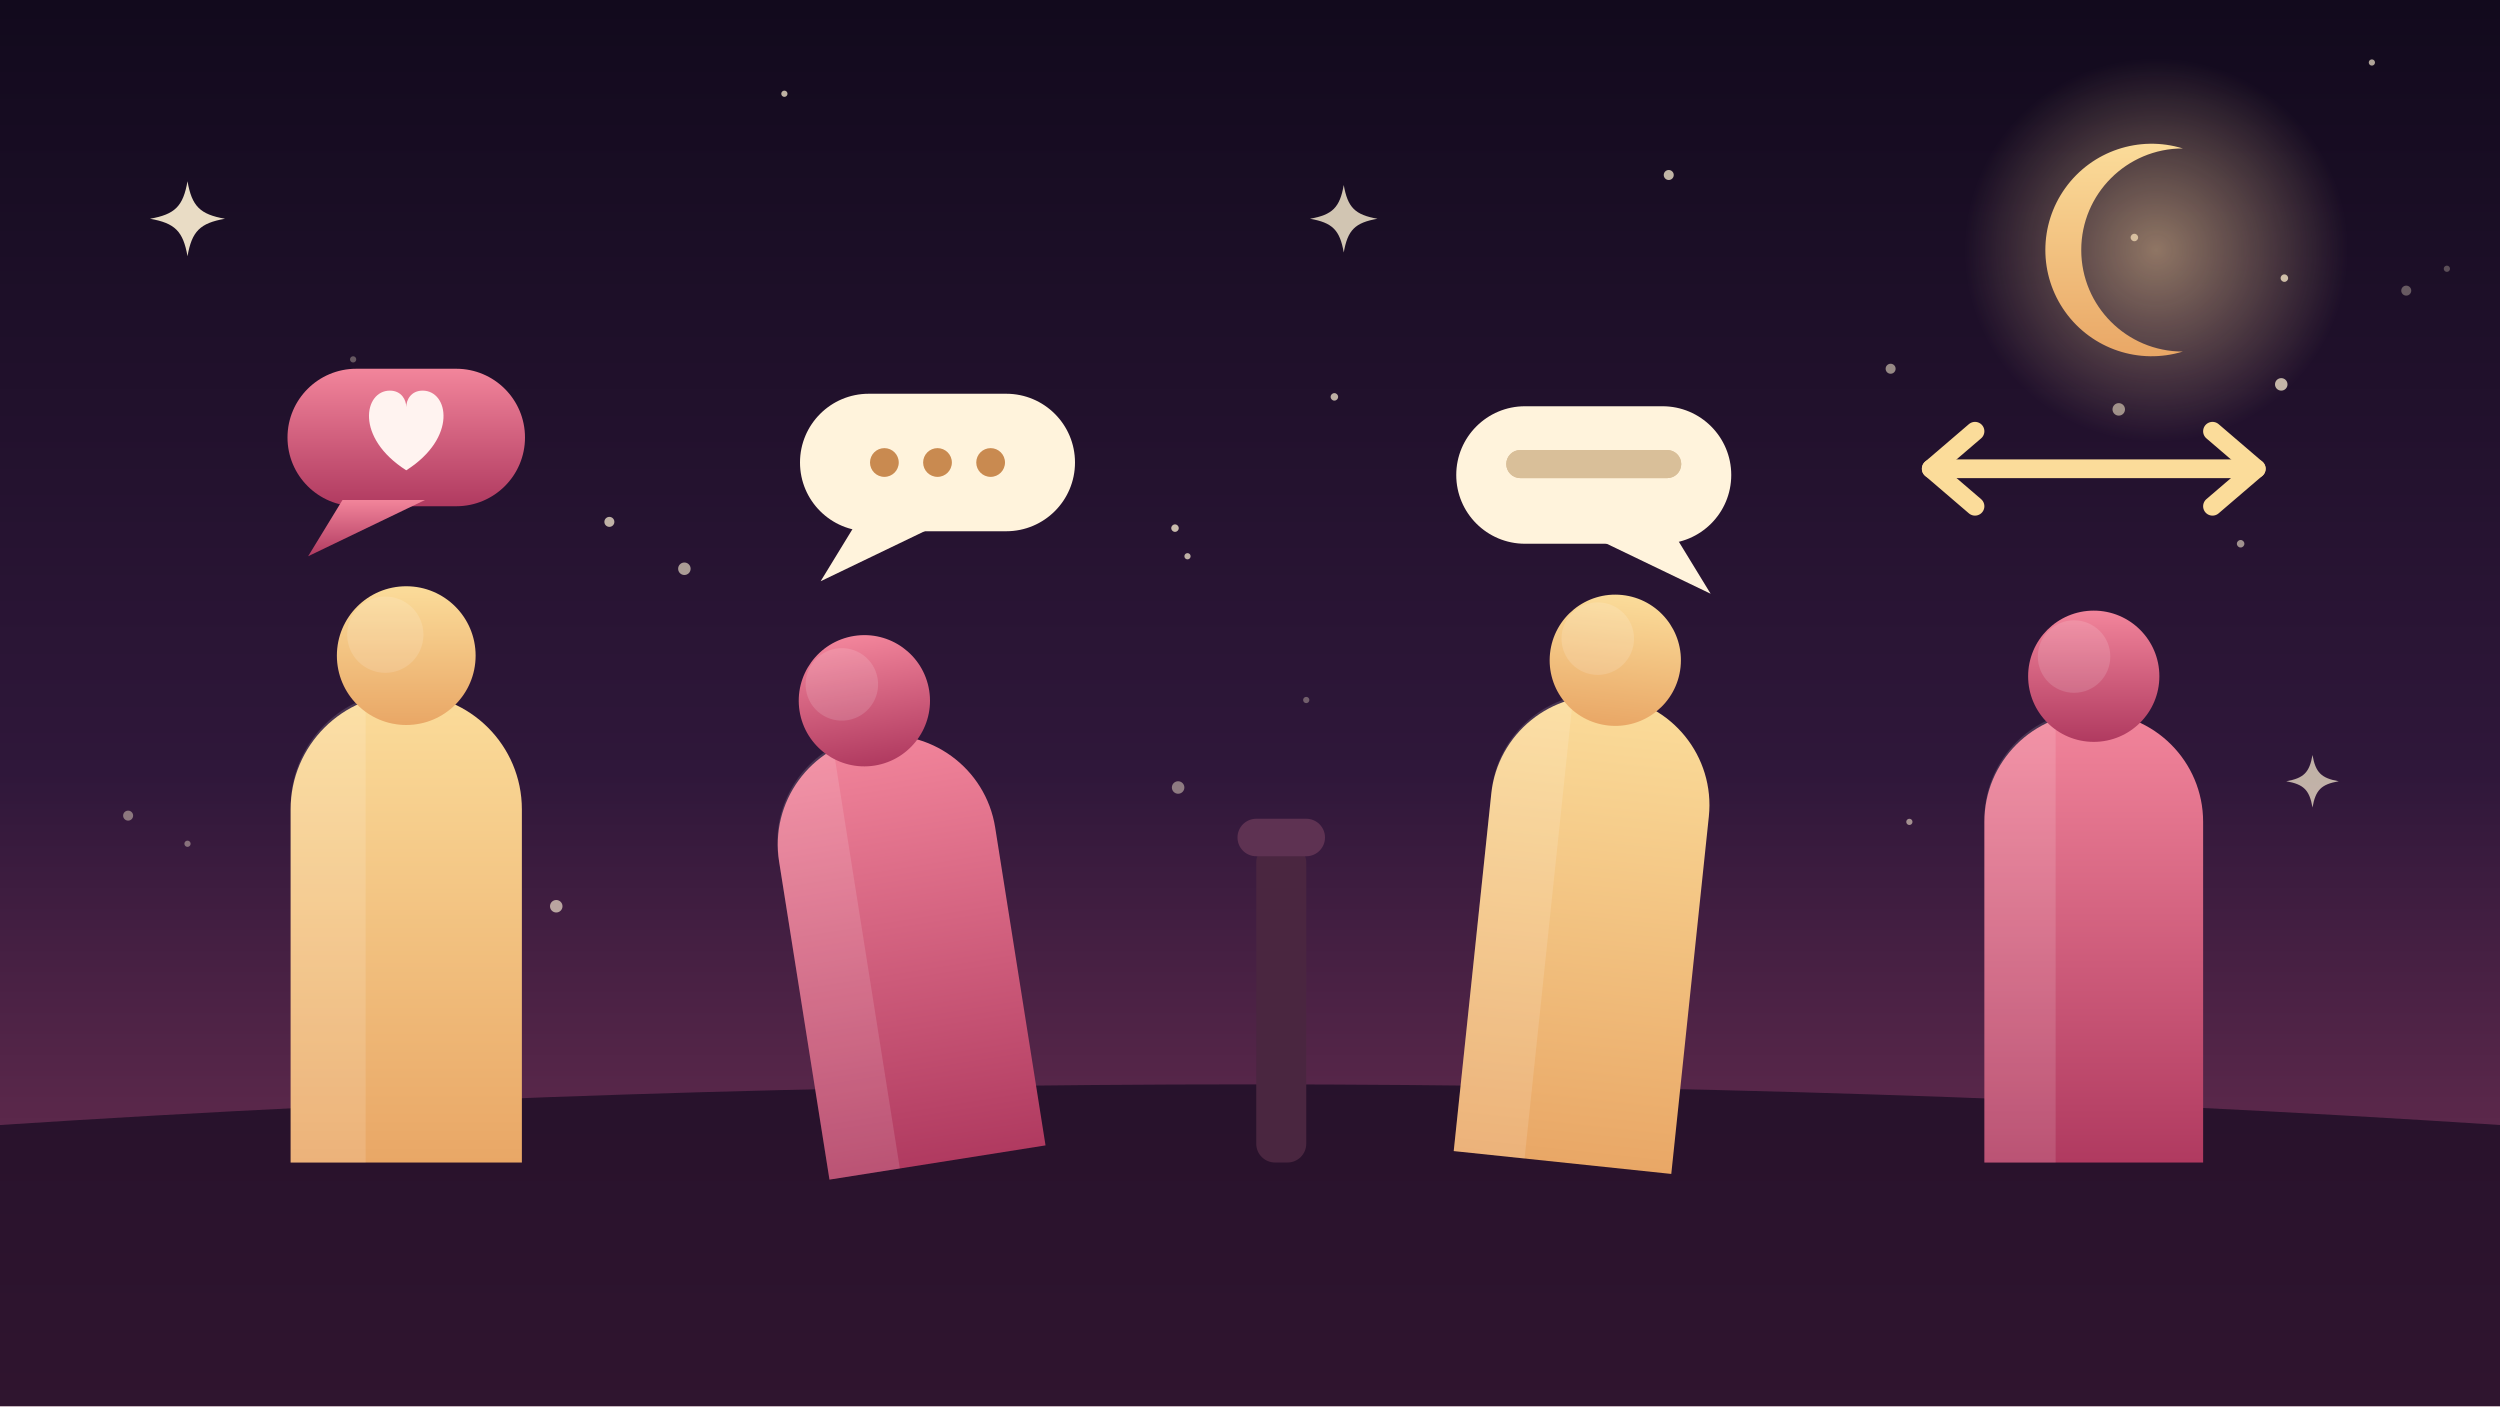
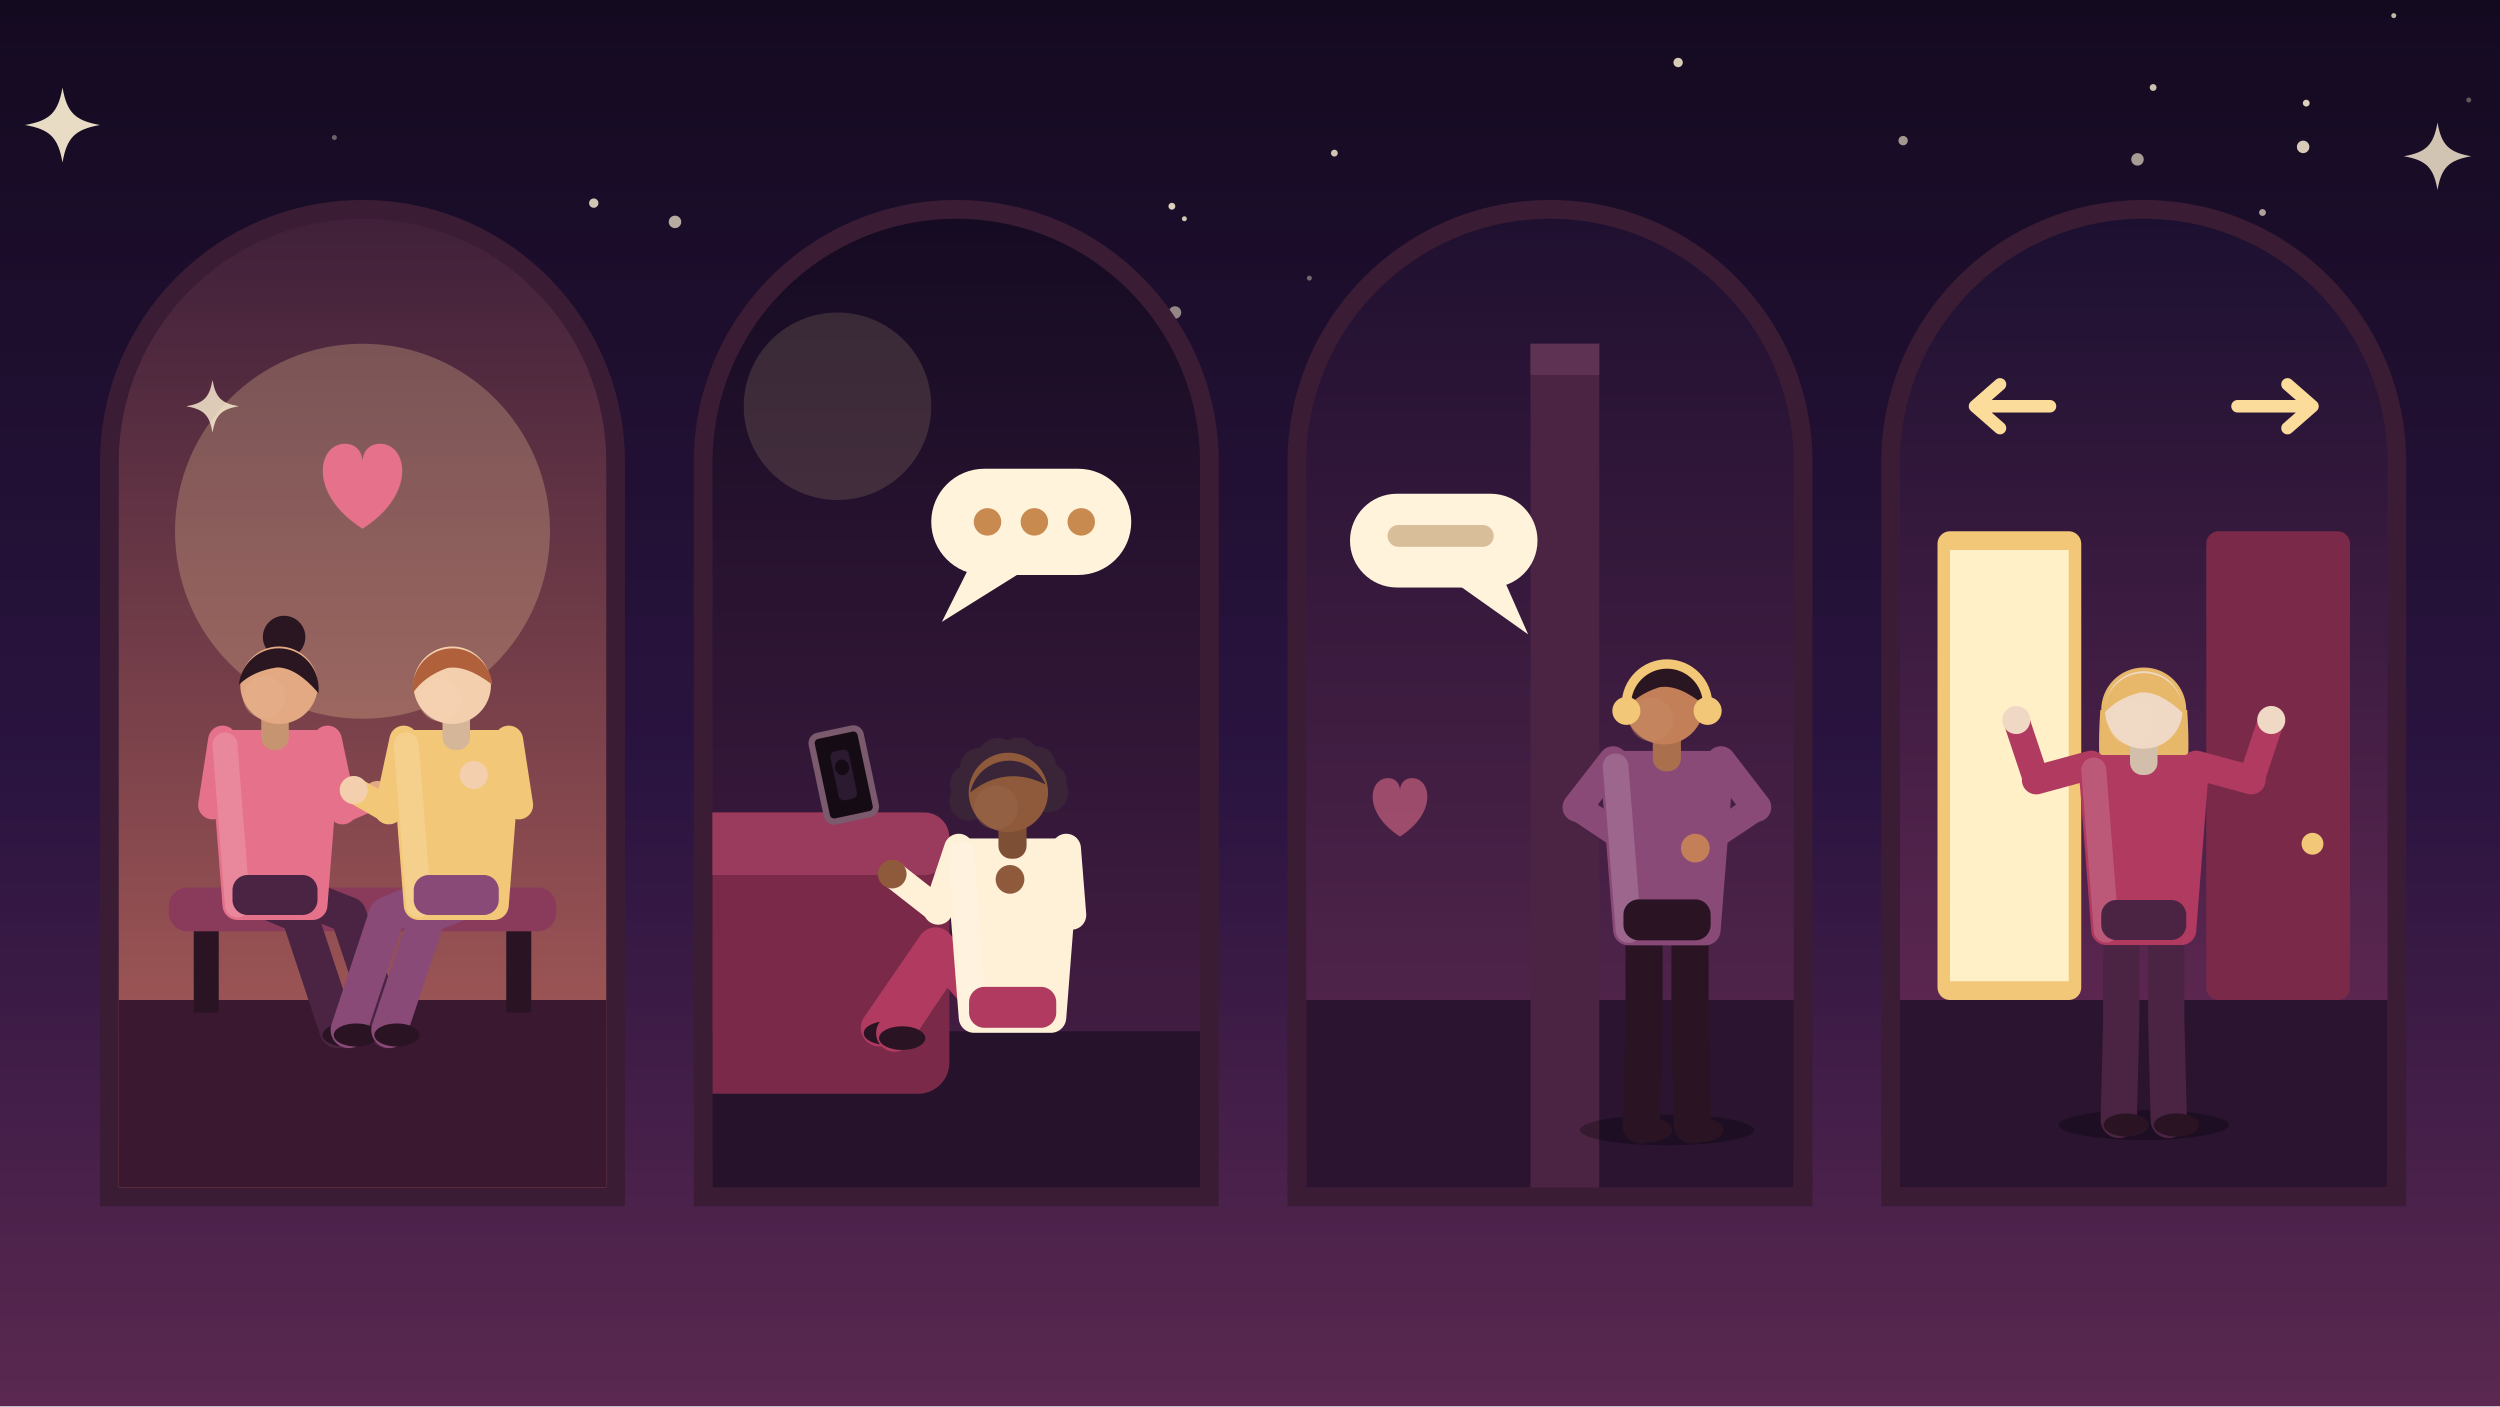
<svg xmlns="http://www.w3.org/2000/svg" viewBox="0 0 800 450" preserveAspectRatio="xMidYMid slice">
  <defs>
-     <linearGradient id="a1g" x1="0" y1="0" x2="0" y2="1">
-       <stop offset="0" stop-color="#fbdc9a" />
-       <stop offset="1" stop-color="#e9a766" />
+     <linearGradient id="a1bg" x1="0" y1="0" x2="0" y2="1">
+       <stop offset="0" stop-color="#140a20" />
+       <stop offset=".55" stop-color="#2a1440" />
+       <stop offset="1" stop-color="#5a2850" />
    </linearGradient>
-     <linearGradient id="a1r" x1="0" y1="0" x2="0" y2="1">
-       <stop offset="0" stop-color="#f2859b" />
-       <stop offset="1" stop-color="#b03a60" />
-     </linearGradient>
-     <linearGradient id="a1c" x1="0" y1="0" x2="0" y2="1">
-       <stop offset="0" stop-color="#fff6e6" />
-       <stop offset="1" stop-color="#f0dcc0" />
-     </linearGradient>
-     <radialGradient id="a1glow" cx="50%" cy="50%" r="50%">
-       <stop offset="0" stop-color="#ffd9a0" stop-opacity=".85" />
-       <stop offset="1" stop-color="#ffd9a0" stop-opacity="0" />
-     </radialGradient>
-     <radialGradient id="a1rg" cx="50%" cy="50%" r="50%">
-       <stop offset="0" stop-color="#f2859b" stop-opacity=".8" />
-       <stop offset="1" stop-color="#f2859b" stop-opacity="0" />
-     </radialGradient>
-     <linearGradient id="a1beam" x1="0" y1="0" x2="0" y2="1">
-       <stop offset="0" stop-color="#ffe7b8" stop-opacity=".55" />
-       <stop offset="1" stop-color="#ffe7b8" stop-opacity=".02" />
-     </linearGradient>
-     <filter id="a1blur">
-       <feGaussianBlur stdDeviation="8" />
-     </filter>
  </defs>
-   <linearGradient id="a1bg" x1="0" y1="0" x2="0" y2="1">
-     <stop offset="0" stop-color="#120a1d" />
-     <stop offset=".55" stop-color="#2f173a" />
-     <stop offset="1" stop-color="#7e3558" />
-   </linearGradient>
  <rect width="800" height="450" fill="url(#a1bg)" />
-   <circle cx="195" cy="167" r="1.6" fill="#fff3d6" opacity="0.71" />
-   <circle cx="380" cy="178" r="1.0" fill="#fff3d6" opacity="0.70" />
-   <circle cx="376" cy="169" r="1.2" fill="#fff3d6" opacity="0.75" />
-   <circle cx="377" cy="252" r="2.0" fill="#fff3d6" opacity="0.45" />
-   <circle cx="683" cy="76" r="1.2" fill="#fff3d6" opacity="0.68" />
-   <circle cx="418" cy="224" r="1.0" fill="#fff3d6" opacity="0.33" />
-   <circle cx="759" cy="20" r="1.0" fill="#fff3d6" opacity="0.66" />
-   <circle cx="219" cy="182" r="2.0" fill="#fff3d6" opacity="0.61" />
-   <circle cx="730" cy="123" r="2.0" fill="#fff3d6" opacity="0.73" />
-   <circle cx="113" cy="115" r="1.0" fill="#fff3d6" opacity="0.32" />
-   <circle cx="178" cy="290" r="2.0" fill="#fff3d6" opacity="0.64" />
-   <circle cx="678" cy="131" r="2.0" fill="#fff3d6" opacity="0.54" />
-   <circle cx="427" cy="127" r="1.2" fill="#fff3d6" opacity="0.70" />
-   <circle cx="543" cy="279" r="1.6" fill="#fff3d6" opacity="0.75" />
-   <circle cx="534" cy="56" r="1.6" fill="#fff3d6" opacity="0.73" />
-   <circle cx="717" cy="174" r="1.2" fill="#fff3d6" opacity="0.57" />
-   <circle cx="783" cy="86" r="1.0" fill="#fff3d6" opacity="0.28" />
-   <circle cx="677" cy="297" r="1.0" fill="#fff3d6" opacity="0.42" />
-   <circle cx="60" cy="270" r="1.0" fill="#fff3d6" opacity="0.40" />
-   <circle cx="611" cy="263" r="1.0" fill="#fff3d6" opacity="0.55" />
-   <circle cx="605" cy="118" r="1.6" fill="#fff3d6" opacity="0.53" />
-   <circle cx="731" cy="89" r="1.2" fill="#fff3d6" opacity="0.75" />
-   <circle cx="251" cy="30" r="1.0" fill="#fff3d6" opacity="0.72" />
-   <circle cx="770" cy="93" r="1.6" fill="#fff3d6" opacity="0.33" />
-   <circle cx="41" cy="261" r="1.6" fill="#fff3d6" opacity="0.43" />
-   <circle cx="116" cy="260" r="2.0" fill="#fff3d6" opacity="0.48" />
-   <path d="M0 360 Q400.0 334 800 360 V450 H0Z" fill="#1b0d24" opacity=".8" />
-   <circle cx="690" cy="80" r="61.2" fill="url(#a1glow)" opacity=".6" />
-   <path d="M698.5 47.5 A34 34 0 1 0 698.5 112.5 A32.5 32.5 0 1 1 698.5 47.5Z" fill="url(#a1g)" />
-   <g transform="rotate(0 130 372)">
-     <path d="M93.0 372 V259.0 A37.0 37.0 0 0 1 167.0 259.0 V372 Z" fill="url(#a1g)" />
-     <path d="M93.0 372 V259.0 A37.0 37.0 0 0 1 117.0 223.5 L117.0 372 Z" fill="#fff" opacity=".13" />
-     <circle cx="130" cy="209.8" r="22.2" fill="url(#a1g)" />
-     <circle cx="123.3" cy="203.1" r="12.2" fill="#fff" opacity=".14" />
-   </g>
-   <g>
-     <rect x="92" y="118" width="76" height="44" rx="22.0" fill="url(#a1r)" />
-     <path d="M109.6 160 L98.6 178 L136.0 160Z" fill="url(#a1r)" />
-     <path d="M0 14 C-22 0 -18 -20 -7 -20 C-2 -20 0 -16 0 -13 C0 -16 2 -20 7 -20 C18 -20 22 0 0 14 Z" transform="translate(130 140) rotate(0) scale(0.75)" fill="#fff3f0" opacity="1" />
-   </g>
-   <g transform="rotate(-9 300 372)">
-     <path d="M265.0 372 V269.0 A35.0 35.0 0 0 1 335.0 269.0 V372 Z" fill="url(#a1r)" />
-     <path d="M265.0 372 V269.0 A35.0 35.0 0 0 1 287.8 235.4 L287.8 372 Z" fill="#fff" opacity=".13" />
-     <circle cx="300" cy="222.4" r="21.0" fill="url(#a1r)" />
-     <circle cx="293.7" cy="216.1" r="11.6" fill="#fff" opacity=".14" />
-   </g>
-   <rect x="256" y="126" width="88" height="44" rx="22.0" fill="#fff3dc" opacity="1" />
-   <path d="M273.6 168 L262.6 186 L300.0 168Z" fill="#fff3dc" opacity="1" />
-   <circle cx="283" cy="148" r="4.6" fill="#c98a50" />
-   <circle cx="300" cy="148" r="4.6" fill="#c98a50" />
-   <circle cx="317" cy="148" r="4.6" fill="#c98a50" />
-   <g transform="rotate(6 500 372)">
-     <path d="M465.0 372 V257.0 A35.0 35.0 0 0 1 535.0 257.0 V372 Z" fill="url(#a1g)" />
-     <path d="M465.0 372 V257.0 A35.0 35.0 0 0 1 487.8 223.4 L487.8 372 Z" fill="#fff" opacity=".13" />
-     <circle cx="500" cy="210.4" r="21.0" fill="url(#a1g)" />
-     <circle cx="493.7" cy="204.1" r="11.6" fill="#fff" opacity=".14" />
-   </g>
-   <rect x="402" y="270" width="16" height="102" rx="6" fill="#4a2640" />
-   <rect x="396" y="262" width="28" height="12" rx="6" fill="#5e3252" />
-   <rect x="466" y="130" width="88" height="44" rx="22.0" fill="#fff3dc" opacity="1" />
-   <path d="M536.4 172 L547.4 190 L510.0 172Z" fill="#fff3dc" opacity="1" />
-   <rect x="482" y="144" width="56" height="9" rx="4.5" fill="#d9bf99" />
-   <rect x="482" y="144" width="56" height="9" rx="4.5" fill="#d9bf99" />
-   <g transform="rotate(0 670 372)">
-     <path d="M635.0 372 V263.0 A35.0 35.0 0 0 1 705.0 263.0 V372 Z" fill="url(#a1r)" />
-     <path d="M635.0 372 V263.0 A35.0 35.0 0 0 1 657.8 229.4 L657.8 372 Z" fill="#fff" opacity=".13" />
-     <circle cx="670" cy="216.4" r="21.0" fill="url(#a1r)" />
-     <circle cx="663.7" cy="210.1" r="11.6" fill="#fff" opacity=".14" />
-   </g>
-   <path d="M618 150 H722" stroke="#fbdc9a" stroke-width="6" stroke-linecap="round" />
-   <path d="M618 150 l14 -12 M618 150 l14 12 M722 150 l-14 -12 M722 150 l-14 12" stroke="#fbdc9a" stroke-width="6" stroke-linecap="round" />
-   <path d="M0-12C1.4-4 4-1.4 12 0 4 1.4 1.4 4 0 12-1.4 4-4 1.4-12 0-4-1.4-1.4-4 0-12Z" transform="translate(60 70) scale(1)" fill="#fff3d6" opacity="0.9" />
-   <path d="M0-12C1.4-4 4-1.4 12 0 4 1.4 1.4 4 0 12-1.4 4-4 1.4-12 0-4-1.4-1.4-4 0-12Z" transform="translate(430 70) scale(0.9)" fill="#fff3d6" opacity="0.8" />
-   <path d="M0-12C1.4-4 4-1.4 12 0 4 1.4 1.4 4 0 12-1.4 4-4 1.4-12 0-4-1.4-1.4-4 0-12Z" transform="translate(740 250) scale(0.7)" fill="#fff3d6" opacity="0.7" />
+   <circle cx="190" cy="65" r="1.5" fill="#fff3d6" opacity="0.80" />
+   <circle cx="379" cy="70" r="0.8" fill="#fff3d6" opacity="0.80" />
+   <circle cx="375" cy="66" r="1.1" fill="#fff3d6" opacity="0.85" />
+   <circle cx="376" cy="100" r="2.0" fill="#fff3d6" opacity="0.52" />
+   <circle cx="689" cy="28" r="1.1" fill="#fff3d6" opacity="0.78" />
+   <circle cx="419" cy="89" r="0.8" fill="#fff3d6" opacity="0.39" />
+   <circle cx="766" cy="5" r="0.8" fill="#fff3d6" opacity="0.75" />
+   <circle cx="216" cy="71" r="2.0" fill="#fff3d6" opacity="0.69" />
+   <circle cx="737" cy="47" r="2.0" fill="#fff3d6" opacity="0.83" />
+   <circle cx="107" cy="44" r="0.8" fill="#fff3d6" opacity="0.37" />
+   <circle cx="174" cy="116" r="2.0" fill="#fff3d6" opacity="0.73" />
+   <circle cx="684" cy="51" r="2.0" fill="#fff3d6" opacity="0.62" />
+   <circle cx="427" cy="49" r="1.1" fill="#fff3d6" opacity="0.80" />
+   <circle cx="546" cy="111" r="1.5" fill="#fff3d6" opacity="0.85" />
+   <circle cx="537" cy="20" r="1.5" fill="#fff3d6" opacity="0.83" />
+   <circle cx="724" cy="68" r="1.1" fill="#fff3d6" opacity="0.65" />
+   <circle cx="790" cy="32" r="0.8" fill="#fff3d6" opacity="0.33" />
+   <circle cx="683" cy="119" r="0.8" fill="#fff3d6" opacity="0.49" />
+   <circle cx="53" cy="108" r="0.8" fill="#fff3d6" opacity="0.46" />
+   <circle cx="615" cy="105" r="0.8" fill="#fff3d6" opacity="0.63" />
+   <circle cx="609" cy="45" r="1.5" fill="#fff3d6" opacity="0.60" />
+   <circle cx="738" cy="33" r="1.1" fill="#fff3d6" opacity="0.85" />
+   <clipPath id="a1ac">
+     <path d="M38 380 V148.0 A78.0 78.0 0 0 1 194 148.0 V380Z" />
+   </clipPath>
+   <linearGradient id="a1as" x1="0" y1="0" x2="0" y2="1">
+     <stop offset="0" stop-color="#40203a" />
+     <stop offset="1" stop-color="#b0605a" />
+   </linearGradient>
+   <path d="M32 386 V148.0 A84.0 84.0 0 0 1 200 148.0 V386Z" fill="#3a1c34" />
+   <g clip-path="url(#a1ac)">
+     <rect x="38" y="70" width="156" height="310" fill="url(#a1as)" />
+     <rect x="38" y="320" width="156" height="60" fill="#3a1830" />
+     <circle cx="116.0" cy="170" r="60" fill="#ffd9a0" opacity=".25" />
+     <rect x="54" y="284" width="124" height="14" rx="6" fill="#8a3a5a" />
+     <rect x="62" y="298" width="8" height="26" fill="#2a1424" />
+     <rect x="162" y="298" width="8" height="26" fill="#2a1424" />
+     <g transform="translate(88 288) scale(1 1) translate(-88 -288)">
+       <g transform="rotate(0 88 288)">
+         <g transform="rotate(6 88 231.6)">
+           <circle cx="88" cy="203.7" r="6.8" fill="#2a1620" />
+         </g>
+         <path d="M80.8 286.4 L95.8 292.8 L108.0 329.6" stroke="#4a2442" stroke-width="11.6" fill="none" stroke-linecap="round" stroke-linejoin="round" />
+         <ellipse cx="110.4" cy="331.2" rx="7.2" ry="3.7" fill="#2a1424" />
+         <path d="M95.2 286.4 L111.5 292.8 L123.8 329.6" stroke="#4a2442" stroke-width="11.6" fill="none" stroke-linecap="round" stroke-linejoin="round" />
+         <ellipse cx="126.2" cy="331.2" rx="7.2" ry="3.7" fill="#2a1424" />
+         <path d="M71.2 236.8 L68.0 257.6" stroke="#e5718a" stroke-width="9.2" fill="none" stroke-linecap="round" stroke-linejoin="round" />
+         <path d="M68.0 257.6 L82.4 248.0" stroke="#e5718a" stroke-width="8.4" fill="none" stroke-linecap="round" stroke-linejoin="round" />
+         <circle cx="82.4" cy="248.0" r="4.5" fill="#e3a982" />
+         <path d="M72.0 238.4 L104.0 238.4 L100.0 289.6 L76.0 289.6Z" fill="#e5718a" stroke="#e5718a" stroke-width="9.6" stroke-linejoin="round" />
+         <path d="M72.0 238.4 L76.0 289.6" stroke="#fff" stroke-opacity=".16" stroke-width="8.0" stroke-linecap="round" />
+         <rect x="74.4" y="280.0" width="27.2" height="12.8" rx="4.8" fill="#4a2442" />
+         <path d="M104.8 236.8 L109.6 259.2" stroke="#e5718a" stroke-width="9.2" fill="none" stroke-linecap="round" stroke-linejoin="round" />
+         <path d="M109.6 259.2 L120.8 254.4" stroke="#e5718a" stroke-width="8.4" fill="none" stroke-linecap="round" stroke-linejoin="round" />
+         <circle cx="120.8" cy="254.4" r="4.5" fill="#e3a982" />
+         <rect x="83.6" y="225.6" width="8.8" height="14.4" rx="4.0" fill="#c79472" />
+         <g transform="rotate(6 88 231.6)">
+           <circle cx="88" cy="219.2" r="12.4" fill="#e3a982" />
+           <circle cx="83.7" cy="223.5" r="6.8" fill="#e5b18e" opacity=".35" />
+           <path d="M75.2 220.4 A12.8 13.0 0 0 1 100.8 220.4 Q93.0 213.0 86.8 213.6 Q79.3 215.5 75.2 220.4Z" fill="#2a1620" />
+         </g>
+       </g>
+     </g>
+     <g transform="translate(146 288) scale(1 1) translate(-146 -288)">
+       <g transform="rotate(0 146 288)">
+         <g transform="rotate(-6 146 231.6)" />
+         <path d="M138.8 286.4 L123.8 292.8 L111.6 329.6" stroke="#8a4a78" stroke-width="11.6" fill="none" stroke-linecap="round" stroke-linejoin="round" />
+         <ellipse cx="114.0" cy="331.2" rx="7.2" ry="3.7" fill="#2a1424" />
+         <path d="M153.2 286.4 L136.9 292.8 L124.6 329.6" stroke="#8a4a78" stroke-width="11.6" fill="none" stroke-linecap="round" stroke-linejoin="round" />
+         <ellipse cx="127.0" cy="331.2" rx="7.2" ry="3.7" fill="#2a1424" />
+         <path d="M129.2 236.8 L124.4 259.2" stroke="#f2c777" stroke-width="9.2" fill="none" stroke-linecap="round" stroke-linejoin="round" />
+         <path d="M124.4 259.2 L113.2 252.8" stroke="#f2c777" stroke-width="8.4" fill="none" stroke-linecap="round" stroke-linejoin="round" />
+         <circle cx="113.2" cy="252.8" r="4.5" fill="#f4cfae" />
+         <path d="M130.0 238.4 L162.0 238.4 L158.0 289.6 L134.0 289.6Z" fill="#f2c777" stroke="#f2c777" stroke-width="9.6" stroke-linejoin="round" />
+         <path d="M130.0 238.4 L134.0 289.6" stroke="#fff" stroke-opacity=".16" stroke-width="8.0" stroke-linecap="round" />
+         <rect x="132.4" y="280.0" width="27.2" height="12.8" rx="4.8" fill="#8a4a78" />
+         <path d="M162.8 236.8 L166.0 257.6" stroke="#f2c777" stroke-width="9.2" fill="none" stroke-linecap="round" stroke-linejoin="round" />
+         <path d="M166.0 257.6 L151.6 248.0" stroke="#f2c777" stroke-width="8.4" fill="none" stroke-linecap="round" stroke-linejoin="round" />
+         <circle cx="151.6" cy="248.0" r="4.5" fill="#f4cfae" />
+         <rect x="141.6" y="225.6" width="8.8" height="14.4" rx="4.0" fill="#d6b699" />
+         <g transform="rotate(-6 146 231.6)">
+           <circle cx="146" cy="219.2" r="12.4" fill="#f4cfae" />
+           <circle cx="141.7" cy="223.5" r="6.8" fill="#f5d3b6" opacity=".35" />
+           <path d="M133.2 220.4 A12.8 13.0 0 0 1 158.8 220.4 Q151.0 213.0 144.8 213.6 Q137.3 215.5 133.2 220.4Z" fill="#b0603a" />
+         </g>
+       </g>
+     </g>
+     <path d="M0 14 C-22 0 -18 -20 -7 -20 C-2 -20 0 -16 0 -13 C0 -16 2 -20 7 -20 C18 -20 22 0 0 14 Z" transform="translate(116.0 158) rotate(0) scale(0.8)" fill="#e5718a" opacity="1" />
+     <path d="M0-12C1.4-4 4-1.4 12 0 4 1.4 1.4 4 0 12-1.4 4-4 1.4-12 0-4-1.4-1.4-4 0-12Z" transform="translate(68 130) scale(0.7)" fill="#fff3d6" opacity="0.8" />
+   </g>
+   <clipPath id="a1bc">
+     <path d="M228 380 V148.0 A78.0 78.0 0 0 1 384 148.0 V380Z" />
+   </clipPath>
+   <linearGradient id="a1bs" x1="0" y1="0" x2="0" y2="1">
+     <stop offset="0" stop-color="#150b22" />
+     <stop offset="1" stop-color="#4a2048" />
+   </linearGradient>
+   <path d="M222 386 V148.0 A84.0 84.0 0 0 1 390 148.0 V386Z" fill="#3a1c34" />
+   <g clip-path="url(#a1bc)">
+     <rect x="228" y="70" width="156" height="310" fill="url(#a1bs)" />
+     <rect x="228" y="330" width="156" height="50" fill="#26122a" />
+     <rect x="218" y="260" width="85.8" height="90" rx="10" fill="#7a2a48" />
+     <rect x="218" y="260" width="85.8" height="20" rx="8" fill="#9a3a5c" />
+     <g transform="translate(324 324) scale(1 1) translate(-324 -324)">
+       <g transform="rotate(0 324 324)">
+         <g transform="rotate(-6 324 266.2)">
+           <circle cx="312.1" cy="249.6" r="6.4" fill="#3a2438" />
+           <circle cx="315.8" cy="244.7" r="6.4" fill="#3a2438" />
+           <circle cx="321.8" cy="242.2" r="6.4" fill="#3a2438" />
+           <circle cx="328.3" cy="242.7" r="6.4" fill="#3a2438" />
+           <circle cx="333.7" cy="246.1" r="6.4" fill="#3a2438" />
+           <circle cx="336.5" cy="251.5" r="6.4" fill="#3a2438" />
+           <circle cx="311.3" cy="254.8" r="6.4" fill="#3a2438" />
+           <circle cx="336.7" cy="254.8" r="6.4" fill="#3a2438" />
+         </g>
+         <path d="M316.6 322.4 L299.4 302.7 L281.4 328.9" stroke="#b03a60" stroke-width="11.9" fill="none" stroke-linecap="round" stroke-linejoin="round" />
+         <ellipse cx="283.8" cy="330.6" rx="7.4" ry="3.8" fill="#2a1424" />
+         <path d="M331.4 322.4 L302.7 306.0 L286.3 330.6" stroke="#b03a60" stroke-width="11.9" fill="none" stroke-linecap="round" stroke-linejoin="round" />
+         <ellipse cx="288.7" cy="332.2" rx="7.4" ry="3.8" fill="#2a1424" />
+         <path d="M306.8 271.5 L300.2 291.2" stroke="#fff0d8" stroke-width="9.4" fill="none" stroke-linecap="round" stroke-linejoin="round" />
+         <path d="M300.2 291.2 L285.5 279.7" stroke="#fff0d8" stroke-width="8.6" fill="none" stroke-linecap="round" stroke-linejoin="round" />
+         <circle cx="285.5" cy="279.7" r="4.6" fill="#8f5a3c" />
+         <path d="M307.6 273.2 L340.4 273.2 L336.3 325.6 L311.7 325.6Z" fill="#fff0d8" stroke="#fff0d8" stroke-width="9.8" stroke-linejoin="round" />
+         <path d="M307.6 273.2 L311.7 325.6" stroke="#fff" stroke-opacity=".16" stroke-width="8.2" stroke-linecap="round" />
+         <rect x="310.1" y="315.8" width="27.9" height="13.1" rx="4.9" fill="#b03a60" />
+         <path d="M341.2 271.5 L342.9 292.8" stroke="#fff0d8" stroke-width="9.4" fill="none" stroke-linecap="round" stroke-linejoin="round" />
+         <path d="M342.9 292.8 L323.2 281.4" stroke="#fff0d8" stroke-width="8.6" fill="none" stroke-linecap="round" stroke-linejoin="round" />
+         <circle cx="323.2" cy="281.4" r="4.6" fill="#8f5a3c" />
+         <rect x="319.5" y="260.0" width="9.0" height="14.8" rx="4.1" fill="#7d4f34" />
+         <g transform="rotate(-6 324 266.2)">
+           <circle cx="324" cy="253.5" r="12.7" fill="#8f5a3c" />
+           <circle cx="319.6" cy="257.9" r="7.0" fill="#9a6a4f" opacity=".35" />
+           <path d="M311.9 252.2 A12.7 12.7 0 0 1 336.1 252.2 Q324.0 244.6 311.9 252.2Z" fill="#3a2438" />
+         </g>
+       </g>
+     </g>
+     <g transform="rotate(-12 270.0 248.0)">
+       <rect x="262" y="234" width="16" height="28" rx="2.4" fill="#150b14" stroke="#7a5a6c" stroke-width="2" />
+       <rect x="267" y="240" width="6" height="16" rx="1.76" fill="#2c1a30" />
+       <rect x="267.76" y="243" width="4.48" height="5" rx="2.5" fill="#150b14" />
+     </g>
+     <rect x="298" y="150" width="64" height="34" rx="17.0" fill="#fff3dc" />
+     <path d="M309.9 182 L301.4 199 L328.6 182Z" fill="#fff3dc" />
+     <circle cx="316" cy="167" r="4.4" fill="#c98a50" />
+     <circle cx="331" cy="167" r="4.4" fill="#c98a50" />
+     <circle cx="346" cy="167" r="4.4" fill="#c98a50" />
+     <circle cx="268" cy="130" r="30" fill="#ffd9a0" opacity=".14" />
+   </g>
+   <clipPath id="a1cc">
+     <path d="M418 380 V148.0 A78.0 78.0 0 0 1 574 148.0 V380Z" />
+   </clipPath>
+   <linearGradient id="a1cs" x1="0" y1="0" x2="0" y2="1">
+     <stop offset="0" stop-color="#201030" />
+     <stop offset="1" stop-color="#5a2850" />
+   </linearGradient>
+   <path d="M412 386 V148.0 A84.0 84.0 0 0 1 580 148.0 V386Z" fill="#3a1c34" />
+   <g clip-path="url(#a1cc)">
+     <rect x="418" y="70" width="156" height="310" fill="url(#a1cs)" />
+     <rect x="418" y="320" width="156" height="60" fill="#2a1430" />
+     <rect x="489.76" y="110" width="22" height="270" fill="#4a2442" />
+     <rect x="489.76" y="110" width="22" height="10" fill="#5e3252" />
+     <g transform="translate(533.44 296) scale(1 1) translate(-533.44 -296)">
+       <ellipse cx="533.44" cy="361.6" rx="27.9" ry="4.9" fill="#000" opacity=".28" />
+       <g transform="rotate(0 533.44 296)">
+         <g transform="rotate(-4 533.44 238.2)" />
+         <path d="M526.1 294.4 L526.1 327.2 L525.2 360.0" stroke="#2a1424" stroke-width="11.9" fill="none" stroke-linecap="round" stroke-linejoin="round" />
+         <ellipse cx="527.7" cy="361.6" rx="7.4" ry="3.8" fill="#2a1424" />
+         <path d="M540.8 294.4 L540.8 327.2 L541.6 360.0" stroke="#2a1424" stroke-width="11.9" fill="none" stroke-linecap="round" stroke-linejoin="round" />
+         <ellipse cx="544.1" cy="361.6" rx="7.4" ry="3.8" fill="#2a1424" />
+         <path d="M516.2 243.5 L504.7 258.3" stroke="#8a4a78" stroke-width="9.4" fill="none" stroke-linecap="round" stroke-linejoin="round" />
+         <path d="M504.7 258.3 L524.4 271.4" stroke="#8a4a78" stroke-width="8.6" fill="none" stroke-linecap="round" stroke-linejoin="round" />
+         <circle cx="524.4" cy="271.4" r="4.6" fill="#c27f58" />
+         <path d="M517.0 245.2 L549.8 245.2 L545.7 297.6 L521.1 297.6Z" fill="#8a4a78" stroke="#8a4a78" stroke-width="9.8" stroke-linejoin="round" />
+         <path d="M517.0 245.2 L521.1 297.6" stroke="#fff" stroke-opacity=".16" stroke-width="8.2" stroke-linecap="round" />
+         <rect x="519.5" y="287.8" width="27.9" height="13.1" rx="4.9" fill="#2a1424" />
+         <path d="M550.7 243.5 L562.1 258.3" stroke="#8a4a78" stroke-width="9.4" fill="none" stroke-linecap="round" stroke-linejoin="round" />
+         <path d="M562.1 258.3 L542.5 271.4" stroke="#8a4a78" stroke-width="8.6" fill="none" stroke-linecap="round" stroke-linejoin="round" />
+         <circle cx="542.5" cy="271.4" r="4.6" fill="#c27f58" />
+         <rect x="528.9" y="232.0" width="9.0" height="14.8" rx="4.1" fill="#aa6f4d" />
+         <g transform="rotate(-4 533.44 238.2)">
+           <circle cx="533.44" cy="225.5" r="12.7" fill="#c27f58" />
+           <circle cx="529.0" cy="229.9" r="7.0" fill="#c88b68" opacity=".35" />
+           <path d="M520.3 226.8 A13.1 13.3 0 0 1 546.5 226.8 Q538.5 219.1 532.2 219.8 Q524.5 221.7 520.3 226.8Z" fill="#2a1620" />
+         </g>
+       </g>
+     </g>
+     <path d="M520.44 225.48 A13 13 0 0 1 546.44 225.48" stroke="#f2c777" stroke-width="3" fill="none" />
+     <circle cx="520.44" cy="227.48" r="4.5" fill="#f2c777" />
+     <circle cx="546.44" cy="227.48" r="4.5" fill="#f2c777" />
+     <g opacity=".55">
+       <path d="M0 14 C-22 0 -18 -20 -7 -20 C-2 -20 0 -16 0 -13 C0 -16 2 -20 7 -20 C18 -20 22 0 0 14 Z" transform="translate(448 260) rotate(0) scale(0.55)" fill="#e5718a" opacity="1" />
+     </g>
+     <rect x="432" y="158" width="60" height="30" rx="15.0" fill="#fff3dc" />
+     <path d="M481.5 186 L489.0 203 L465.0 186Z" fill="#fff3dc" />
+     <rect x="444" y="168" width="34" height="7" rx="3.5" fill="#d9bf99" />
+   </g>
+   <clipPath id="a1dc">
+     <path d="M608 380 V148.0 A78.0 78.0 0 0 1 764 148.0 V380Z" />
+   </clipPath>
+   <linearGradient id="a1ds" x1="0" y1="0" x2="0" y2="1">
+     <stop offset="0" stop-color="#1c1030" />
+     <stop offset="1" stop-color="#6a2c58" />
+   </linearGradient>
+   <path d="M602 386 V148.0 A84.0 84.0 0 0 1 770 148.0 V386Z" fill="#3a1c34" />
+   <g clip-path="url(#a1dc)">
+     <rect x="608" y="70" width="156" height="310" fill="url(#a1ds)" />
+     <rect x="608" y="320" width="156" height="60" fill="#2a1430" />
+     <rect x="620" y="170" width="46" height="150" rx="4" fill="#f2c777" />
+     <rect x="624" y="176" width="38" height="138" fill="#fff0c8" />
+     <rect x="706" y="170" width="46" height="150" rx="4" fill="#7a2a48" />
+     <circle cx="740" cy="270" r="3.5" fill="#f2c777" />
+     <g transform="translate(686.0 296) scale(1 1) translate(-686.0 -296)">
+       <ellipse cx="686.0" cy="360.0" rx="27.2" ry="4.8" fill="#000" opacity=".28" />
+       <g transform="rotate(0 686.0 296)">
+         <g transform="rotate(0 686.0 239.6)">
+           <path d="M672.1 227.2 Q669.9 259.4 679.8 260.7 L692.2 260.7 Q702.1 259.4 699.9 227.2 Z" fill="#e8b86a" />
+           <circle cx="686.0" cy="227.2" r="13.6" fill="#e8b86a" />
+         </g>
+         <path d="M678.8 294.4 L678.8 326.4 L678.0 358.4" stroke="#4a2442" stroke-width="11.6" fill="none" stroke-linecap="round" stroke-linejoin="round" />
+         <ellipse cx="680.4" cy="360.0" rx="7.2" ry="3.7" fill="#2a1424" />
+         <path d="M693.2 294.4 L693.2 326.4 L694.0 358.4" stroke="#4a2442" stroke-width="11.6" fill="none" stroke-linecap="round" stroke-linejoin="round" />
+         <ellipse cx="696.4" cy="360.0" rx="7.2" ry="3.7" fill="#2a1424" />
+         <path d="M669.2 244.8 L651.6 249.6" stroke="#b03a60" stroke-width="9.2" fill="none" stroke-linecap="round" stroke-linejoin="round" />
+         <path d="M651.6 249.6 L645.2 230.4" stroke="#b03a60" stroke-width="8.4" fill="none" stroke-linecap="round" stroke-linejoin="round" />
+         <circle cx="645.2" cy="230.4" r="4.5" fill="#f0d9c4" />
+         <path d="M670.0 246.4 L702.0 246.4 L698.0 297.6 L674.0 297.6Z" fill="#b03a60" stroke="#b03a60" stroke-width="9.6" stroke-linejoin="round" />
+         <path d="M670.0 246.4 L674.0 297.6" stroke="#fff" stroke-opacity=".16" stroke-width="8.0" stroke-linecap="round" />
+         <rect x="672.4" y="288.0" width="27.2" height="12.8" rx="4.8" fill="#4a2442" />
+         <path d="M702.8 244.8 L720.4 249.6" stroke="#b03a60" stroke-width="9.2" fill="none" stroke-linecap="round" stroke-linejoin="round" />
+         <path d="M720.4 249.6 L726.8 230.4" stroke="#b03a60" stroke-width="8.4" fill="none" stroke-linecap="round" stroke-linejoin="round" />
+         <circle cx="726.8" cy="230.4" r="4.5" fill="#f0d9c4" />
+         <rect x="681.6" y="233.6" width="8.8" height="14.4" rx="4.0" fill="#d3beac" />
+         <g transform="rotate(0 686.0 239.6)">
+           <circle cx="686.0" cy="227.2" r="12.4" fill="#f0d9c4" />
+           <circle cx="681.7" cy="231.5" r="6.8" fill="#f1dcc9" opacity=".35" />
+           <path d="M673.2 228.4 A12.8 13.0 0 0 1 698.8 228.4 Q691.0 221.0 684.8 221.6 Q677.3 223.5 673.2 228.4Z" fill="#e8b86a" />
+         </g>
+       </g>
+     </g>
+     <path d="M656.0 130 h-24 M632.0 130 l8 -7 M632.0 130 l8 7 M716.0 130 h24 M740.0 130 l-8 -7 M740.0 130 l-8 7" stroke="#fbdc9a" stroke-width="4" stroke-linecap="round" fill="none" />
+   </g>
+   <path d="M0-12C1.4-4 4-1.4 12 0 4 1.4 1.4 4 0 12-1.4 4-4 1.4-12 0-4-1.4-1.4-4 0-12Z" transform="translate(20 40) scale(1)" fill="#fff3d6" opacity="0.9" />
+   <path d="M0-12C1.4-4 4-1.4 12 0 4 1.4 1.4 4 0 12-1.4 4-4 1.4-12 0-4-1.4-1.4-4 0-12Z" transform="translate(780 50) scale(0.9)" fill="#fff3d6" opacity="0.8" />
</svg>
